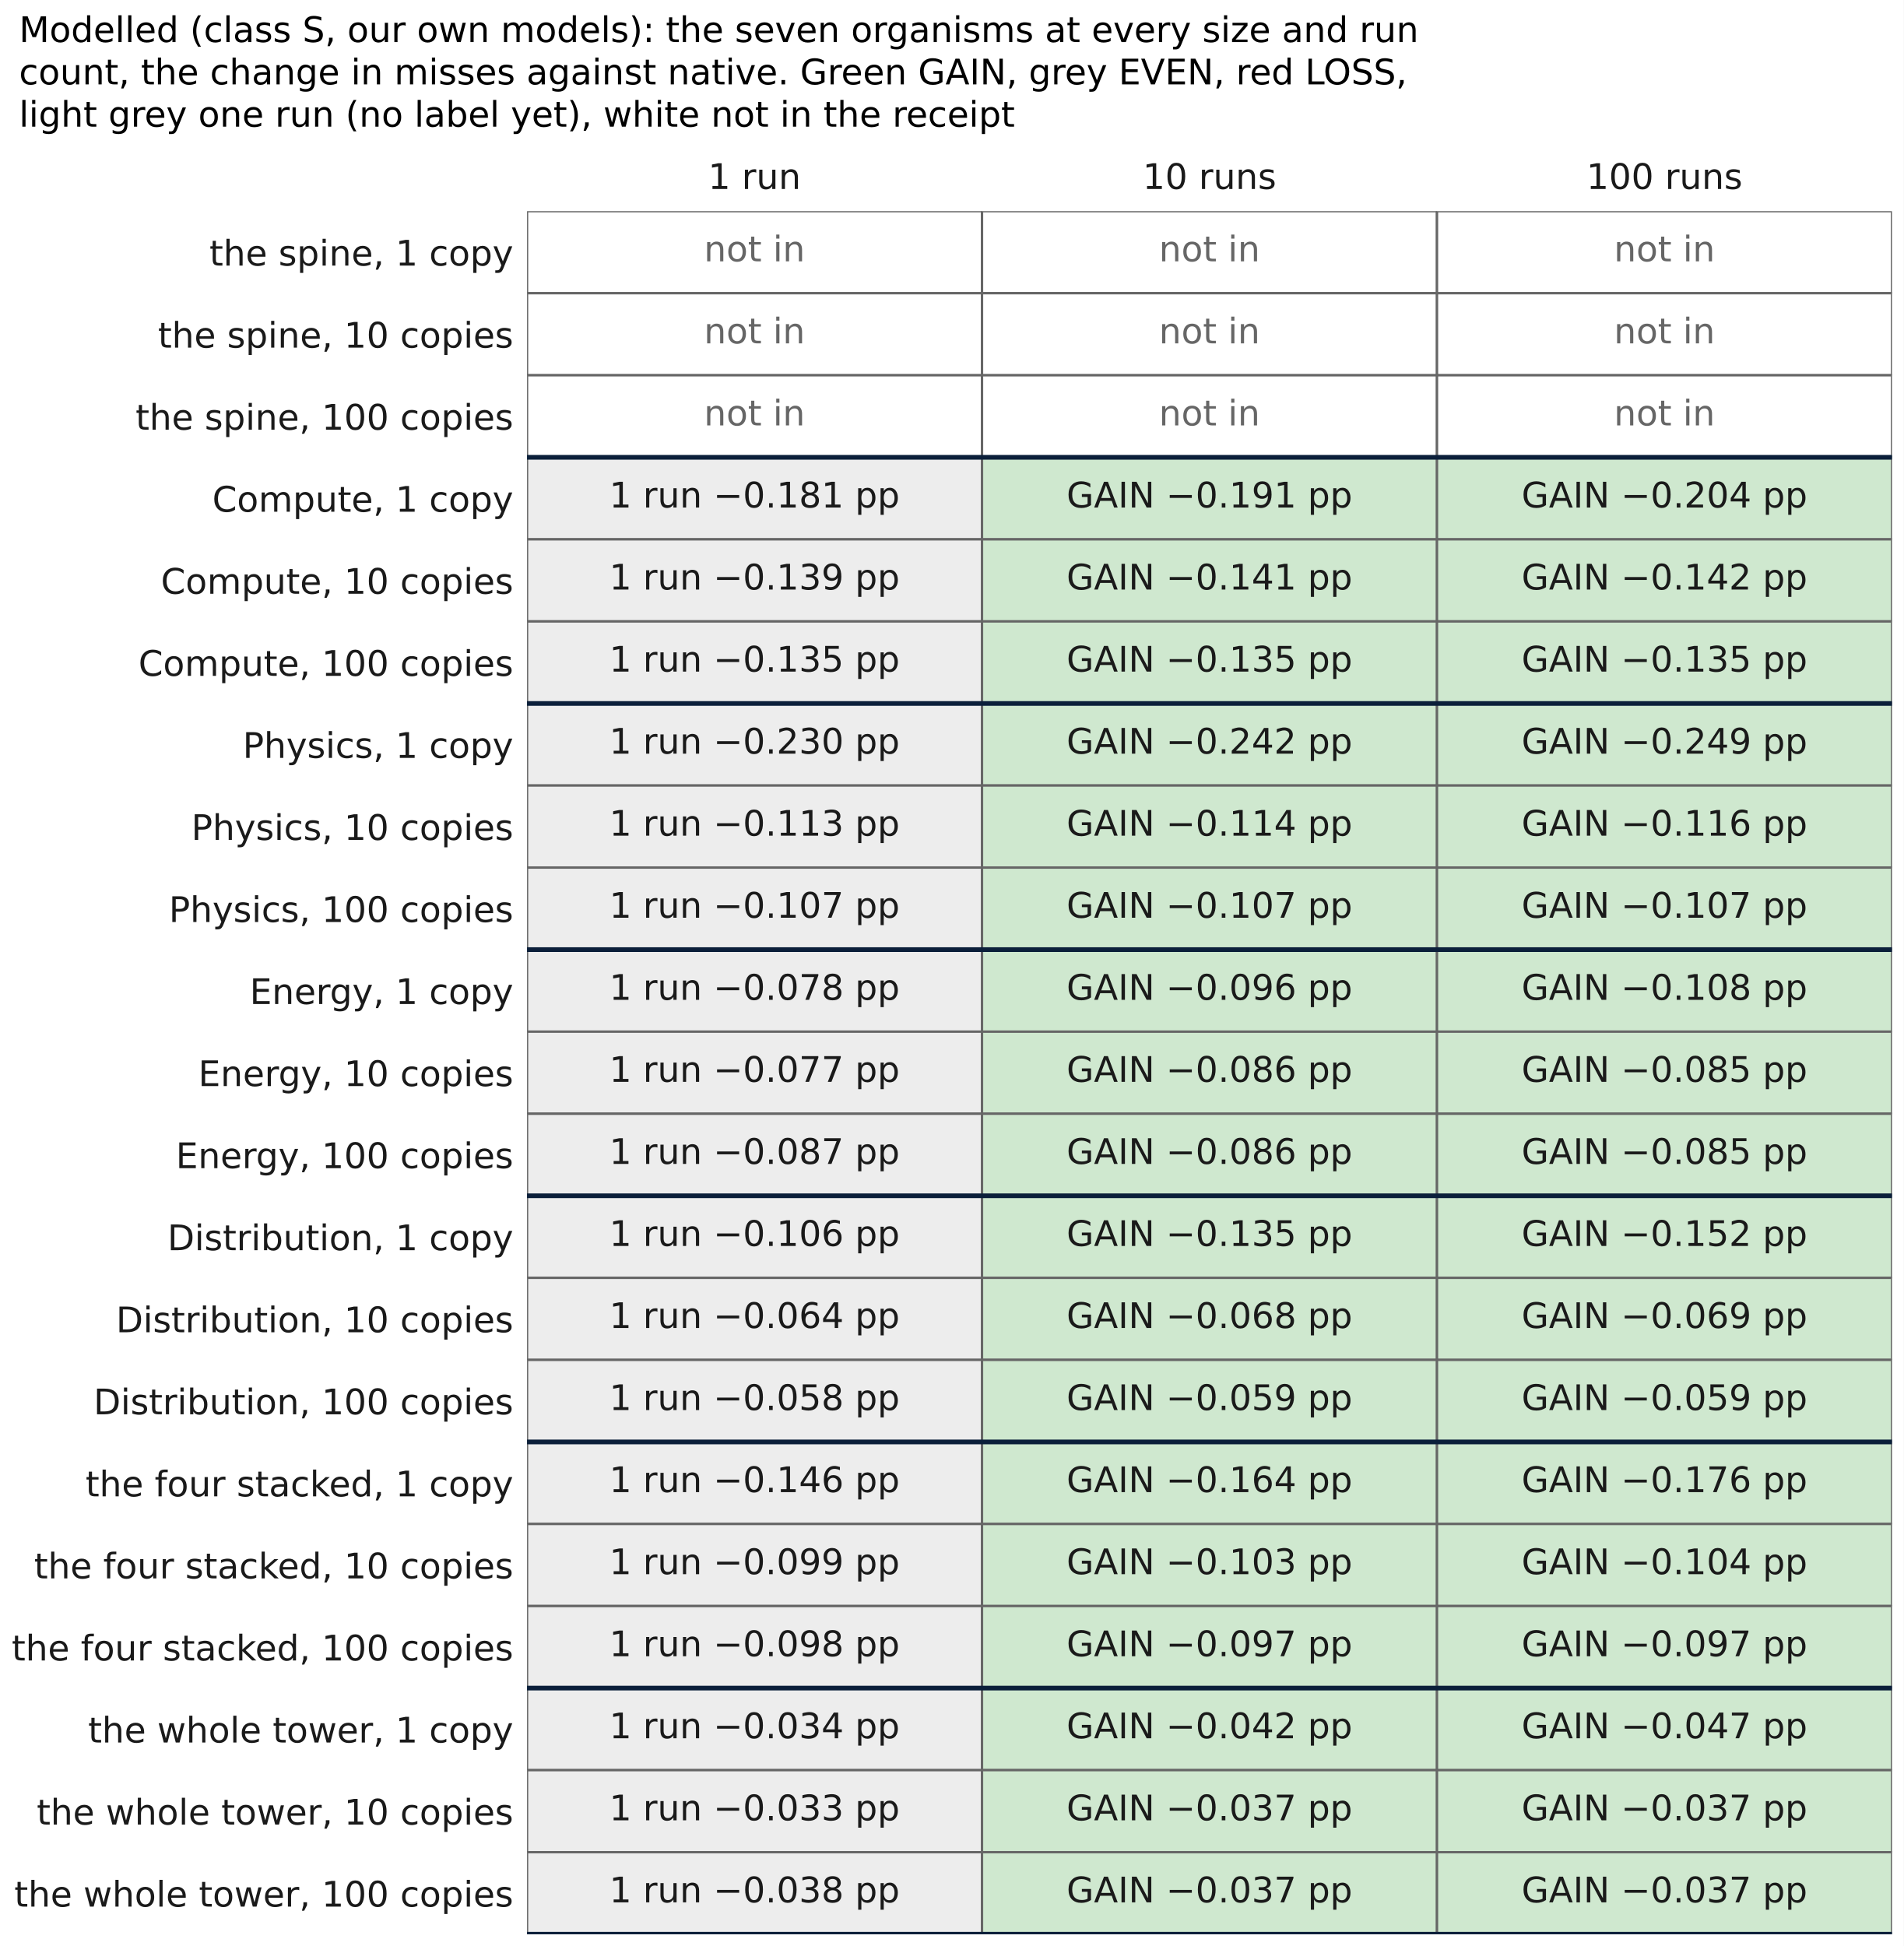
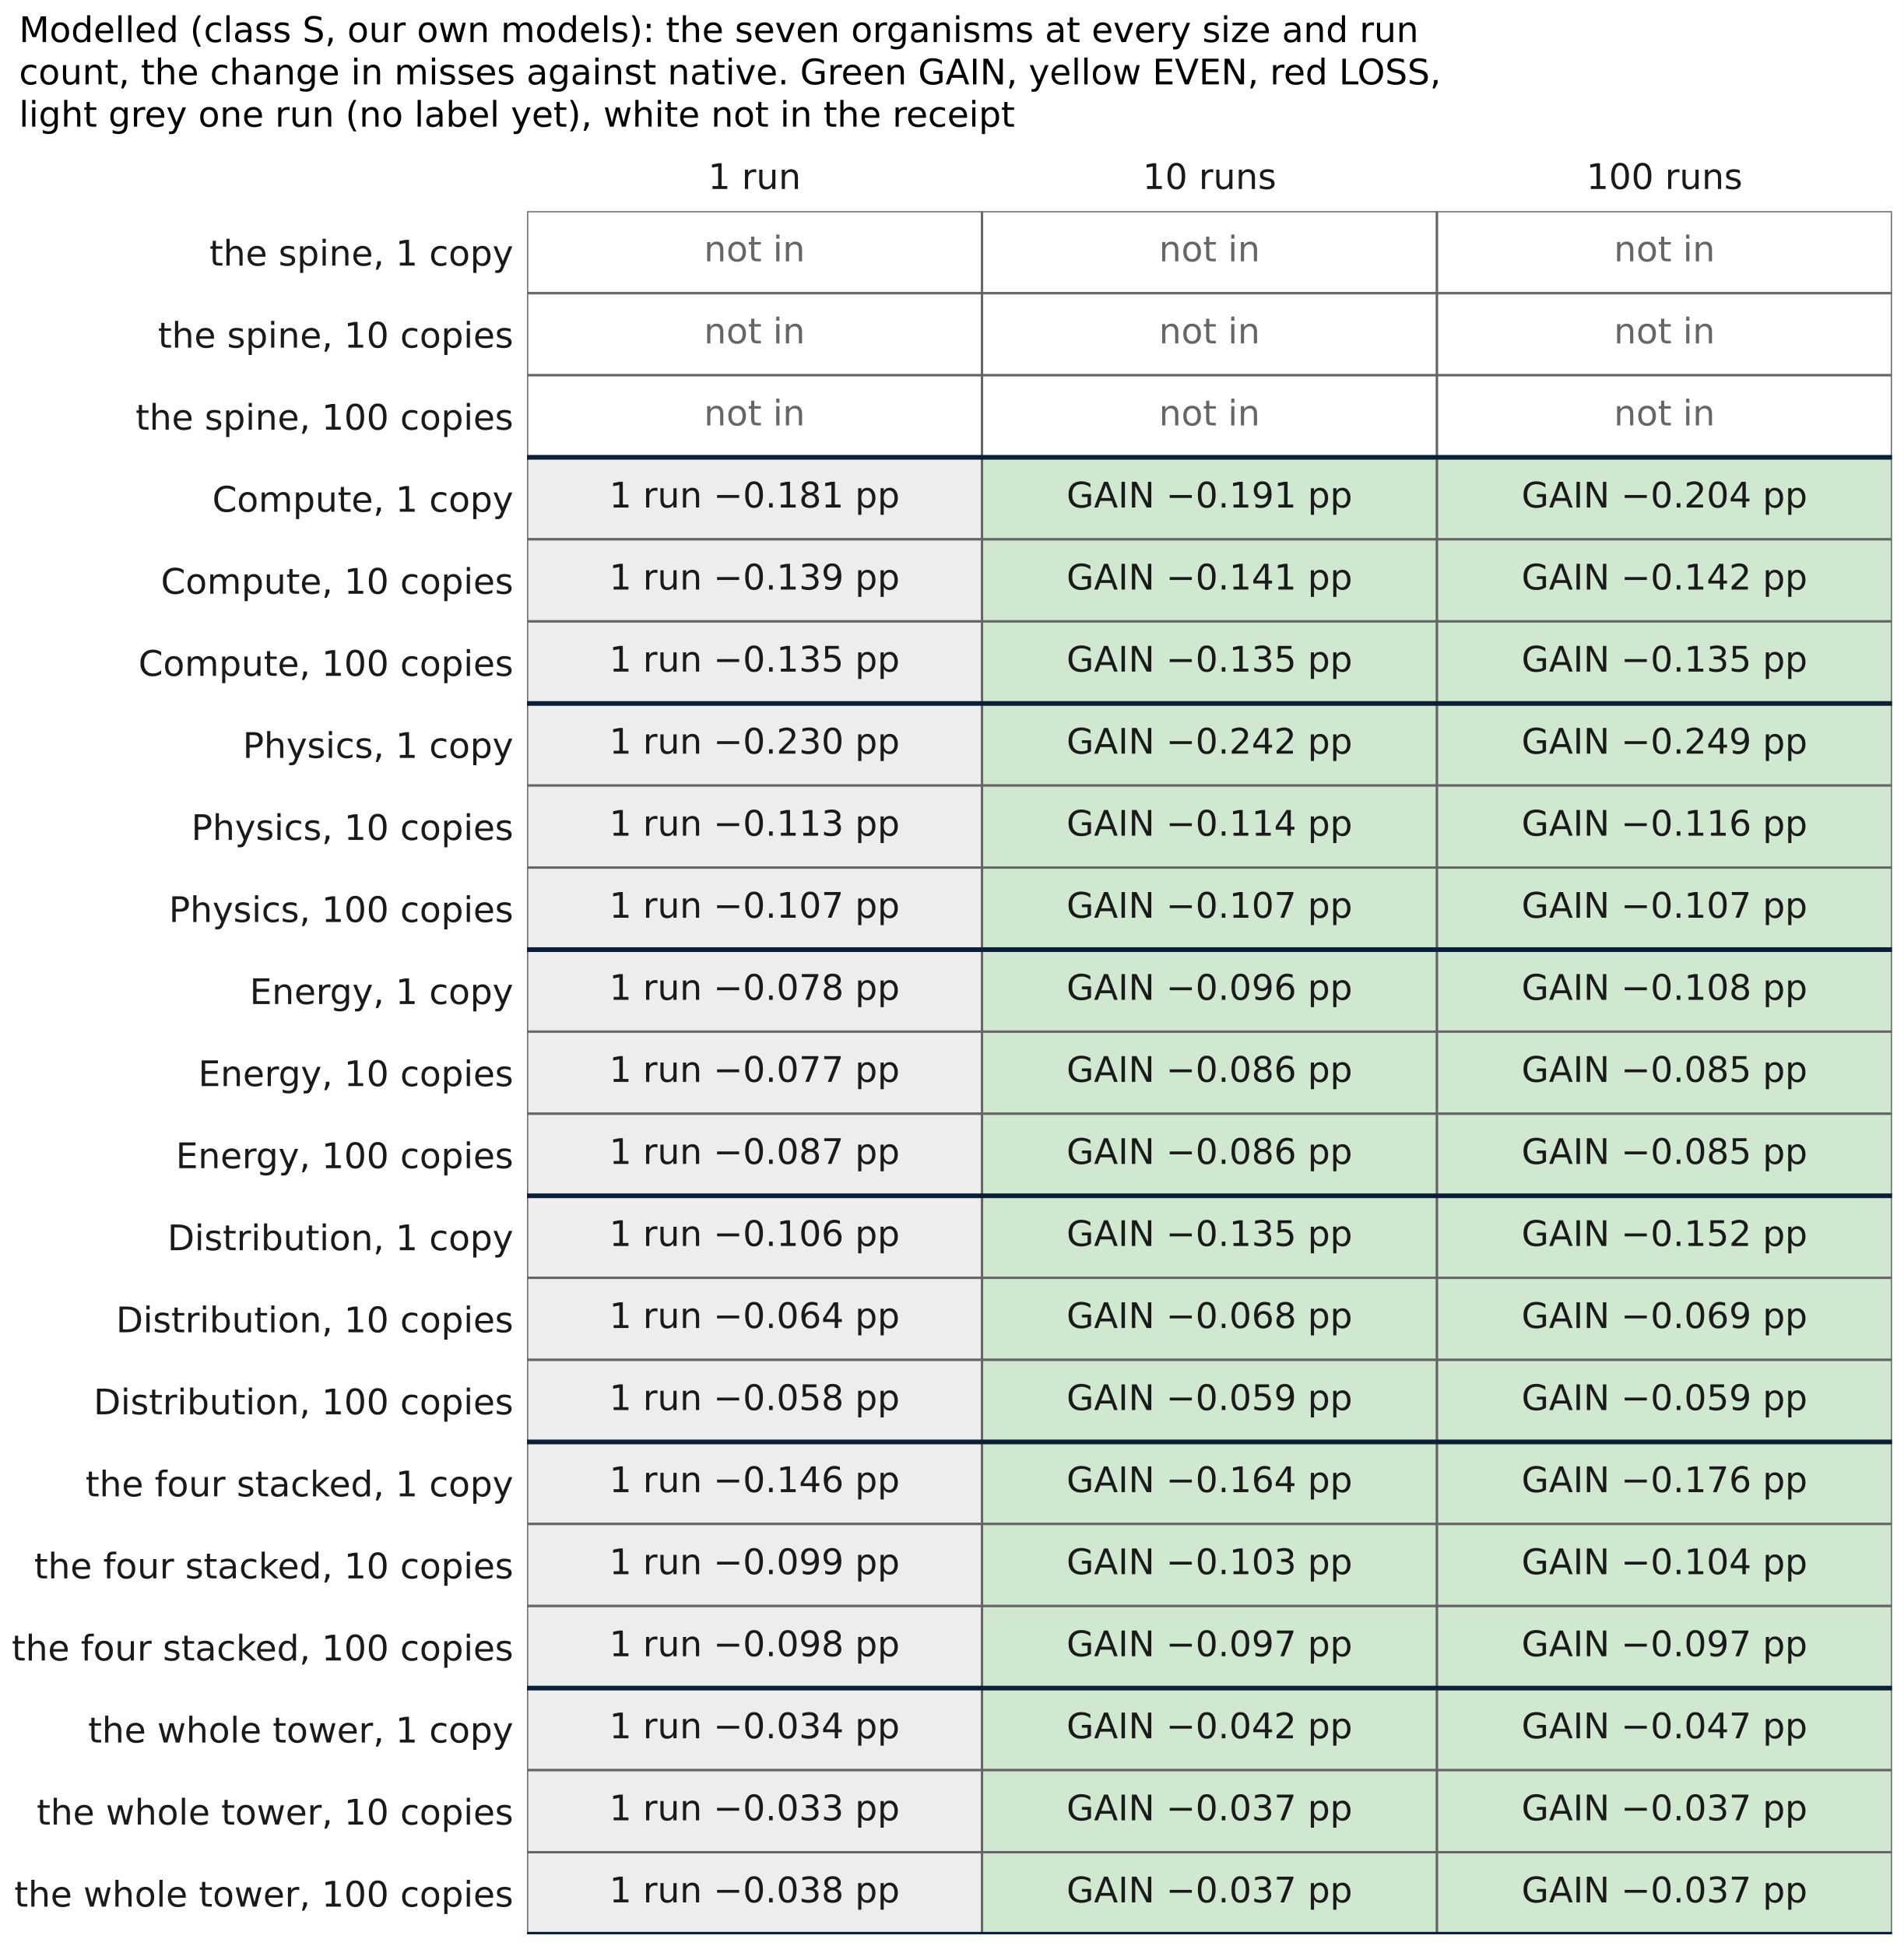
<svg xmlns="http://www.w3.org/2000/svg" width="486pt" height="496.8pt" viewBox="0 0 486 496.8" version="1.1">
  <defs>
    <style type="text/css">*{stroke-linejoin: round; stroke-linecap: butt}</style>
  </defs>
  <g id="figure_1">
    <g id="patch_1">
      <path d="M 0 496.8  L 486 496.8  L 486 0  L 0 0  z " style="fill: #ffffff" />
    </g>
    <g id="axes_1">
      <g id="patch_2">
        <path d="M 134.548 493.8  L 483 493.8  L 483 53.908  L 134.548 53.908  z " style="fill: #ffffff" />
      </g>
      <g id="patch_3">
        <path d="M 134.548 53.908  L 250.698 53.908  L 250.698 74.855  L 134.548 74.855  z " clip-path="url(#pb5e49be110)" style="fill: #ffffff; stroke: #666666; stroke-width: 0.6; stroke-linejoin: miter" />
      </g>
      <g id="patch_4">
        <path d="M 250.698 53.908  L 366.849 53.908  L 366.849 74.855  L 250.698 74.855  z " clip-path="url(#pb5e49be110)" style="fill: #ffffff; stroke: #666666; stroke-width: 0.6; stroke-linejoin: miter" />
      </g>
      <g id="patch_5">
        <path d="M 366.849 53.908  L 483 53.908  L 483 74.855  L 366.849 74.855  z " clip-path="url(#pb5e49be110)" style="fill: #ffffff; stroke: #666666; stroke-width: 0.6; stroke-linejoin: miter" />
      </g>
      <g id="patch_6">
        <path d="M 134.548 74.855  L 250.698 74.855  L 250.698 95.803  L 134.548 95.803  z " clip-path="url(#pb5e49be110)" style="fill: #ffffff; stroke: #666666; stroke-width: 0.6; stroke-linejoin: miter" />
      </g>
      <g id="patch_7">
        <path d="M 250.698 74.855  L 366.849 74.855  L 366.849 95.803  L 250.698 95.803  z " clip-path="url(#pb5e49be110)" style="fill: #ffffff; stroke: #666666; stroke-width: 0.6; stroke-linejoin: miter" />
      </g>
      <g id="patch_8">
        <path d="M 366.849 74.855  L 483 74.855  L 483 95.803  L 366.849 95.803  z " clip-path="url(#pb5e49be110)" style="fill: #ffffff; stroke: #666666; stroke-width: 0.6; stroke-linejoin: miter" />
      </g>
      <g id="patch_9">
        <path d="M 134.548 95.803  L 250.698 95.803  L 250.698 116.75  L 134.548 116.75  z " clip-path="url(#pb5e49be110)" style="fill: #ffffff; stroke: #666666; stroke-width: 0.6; stroke-linejoin: miter" />
      </g>
      <g id="patch_10">
        <path d="M 250.698 95.803  L 366.849 95.803  L 366.849 116.75  L 250.698 116.75  z " clip-path="url(#pb5e49be110)" style="fill: #ffffff; stroke: #666666; stroke-width: 0.6; stroke-linejoin: miter" />
      </g>
      <g id="patch_11">
        <path d="M 366.849 95.803  L 483 95.803  L 483 116.75  L 366.849 116.75  z " clip-path="url(#pb5e49be110)" style="fill: #ffffff; stroke: #666666; stroke-width: 0.6; stroke-linejoin: miter" />
      </g>
      <g id="patch_12">
        <path d="M 134.548 116.75  L 250.698 116.75  L 250.698 137.697  L 134.548 137.697  z " clip-path="url(#pb5e49be110)" style="fill: #ededed; stroke: #666666; stroke-width: 0.6; stroke-linejoin: miter" />
      </g>
      <g id="patch_13">
        <path d="M 250.698 116.75  L 366.849 116.75  L 366.849 137.697  L 250.698 137.697  z " clip-path="url(#pb5e49be110)" style="fill: #cfe8cf; stroke: #666666; stroke-width: 0.6; stroke-linejoin: miter" />
      </g>
      <g id="patch_14">
        <path d="M 366.849 116.75  L 483 116.75  L 483 137.697  L 366.849 137.697  z " clip-path="url(#pb5e49be110)" style="fill: #cfe8cf; stroke: #666666; stroke-width: 0.6; stroke-linejoin: miter" />
      </g>
      <g id="patch_15">
        <path d="M 134.548 137.697  L 250.698 137.697  L 250.698 158.644  L 134.548 158.644  z " clip-path="url(#pb5e49be110)" style="fill: #ededed; stroke: #666666; stroke-width: 0.6; stroke-linejoin: miter" />
      </g>
      <g id="patch_16">
        <path d="M 250.698 137.697  L 366.849 137.697  L 366.849 158.644  L 250.698 158.644  z " clip-path="url(#pb5e49be110)" style="fill: #cfe8cf; stroke: #666666; stroke-width: 0.6; stroke-linejoin: miter" />
      </g>
      <g id="patch_17">
        <path d="M 366.849 137.697  L 483 137.697  L 483 158.644  L 366.849 158.644  z " clip-path="url(#pb5e49be110)" style="fill: #cfe8cf; stroke: #666666; stroke-width: 0.6; stroke-linejoin: miter" />
      </g>
      <g id="patch_18">
        <path d="M 134.548 158.644  L 250.698 158.644  L 250.698 179.591  L 134.548 179.591  z " clip-path="url(#pb5e49be110)" style="fill: #ededed; stroke: #666666; stroke-width: 0.6; stroke-linejoin: miter" />
      </g>
      <g id="patch_19">
        <path d="M 250.698 158.644  L 366.849 158.644  L 366.849 179.591  L 250.698 179.591  z " clip-path="url(#pb5e49be110)" style="fill: #cfe8cf; stroke: #666666; stroke-width: 0.6; stroke-linejoin: miter" />
      </g>
      <g id="patch_20">
        <path d="M 366.849 158.644  L 483 158.644  L 483 179.591  L 366.849 179.591  z " clip-path="url(#pb5e49be110)" style="fill: #cfe8cf; stroke: #666666; stroke-width: 0.6; stroke-linejoin: miter" />
      </g>
      <g id="patch_21">
        <path d="M 134.548 179.591  L 250.698 179.591  L 250.698 200.539  L 134.548 200.539  z " clip-path="url(#pb5e49be110)" style="fill: #ededed; stroke: #666666; stroke-width: 0.6; stroke-linejoin: miter" />
      </g>
      <g id="patch_22">
        <path d="M 250.698 179.591  L 366.849 179.591  L 366.849 200.539  L 250.698 200.539  z " clip-path="url(#pb5e49be110)" style="fill: #cfe8cf; stroke: #666666; stroke-width: 0.6; stroke-linejoin: miter" />
      </g>
      <g id="patch_23">
        <path d="M 366.849 179.591  L 483 179.591  L 483 200.539  L 366.849 200.539  z " clip-path="url(#pb5e49be110)" style="fill: #cfe8cf; stroke: #666666; stroke-width: 0.6; stroke-linejoin: miter" />
      </g>
      <g id="patch_24">
        <path d="M 134.548 200.539  L 250.698 200.539  L 250.698 221.486  L 134.548 221.486  z " clip-path="url(#pb5e49be110)" style="fill: #ededed; stroke: #666666; stroke-width: 0.6; stroke-linejoin: miter" />
      </g>
      <g id="patch_25">
        <path d="M 250.698 200.539  L 366.849 200.539  L 366.849 221.486  L 250.698 221.486  z " clip-path="url(#pb5e49be110)" style="fill: #cfe8cf; stroke: #666666; stroke-width: 0.6; stroke-linejoin: miter" />
      </g>
      <g id="patch_26">
        <path d="M 366.849 200.539  L 483 200.539  L 483 221.486  L 366.849 221.486  z " clip-path="url(#pb5e49be110)" style="fill: #cfe8cf; stroke: #666666; stroke-width: 0.6; stroke-linejoin: miter" />
      </g>
      <g id="patch_27">
        <path d="M 134.548 221.486  L 250.698 221.486  L 250.698 242.433  L 134.548 242.433  z " clip-path="url(#pb5e49be110)" style="fill: #ededed; stroke: #666666; stroke-width: 0.6; stroke-linejoin: miter" />
      </g>
      <g id="patch_28">
        <path d="M 250.698 221.486  L 366.849 221.486  L 366.849 242.433  L 250.698 242.433  z " clip-path="url(#pb5e49be110)" style="fill: #cfe8cf; stroke: #666666; stroke-width: 0.6; stroke-linejoin: miter" />
      </g>
      <g id="patch_29">
        <path d="M 366.849 221.486  L 483 221.486  L 483 242.433  L 366.849 242.433  z " clip-path="url(#pb5e49be110)" style="fill: #cfe8cf; stroke: #666666; stroke-width: 0.6; stroke-linejoin: miter" />
      </g>
      <g id="patch_30">
        <path d="M 134.548 242.433  L 250.698 242.433  L 250.698 263.38  L 134.548 263.38  z " clip-path="url(#pb5e49be110)" style="fill: #ededed; stroke: #666666; stroke-width: 0.6; stroke-linejoin: miter" />
      </g>
      <g id="patch_31">
        <path d="M 250.698 242.433  L 366.849 242.433  L 366.849 263.38  L 250.698 263.38  z " clip-path="url(#pb5e49be110)" style="fill: #cfe8cf; stroke: #666666; stroke-width: 0.6; stroke-linejoin: miter" />
      </g>
      <g id="patch_32">
        <path d="M 366.849 242.433  L 483 242.433  L 483 263.38  L 366.849 263.38  z " clip-path="url(#pb5e49be110)" style="fill: #cfe8cf; stroke: #666666; stroke-width: 0.6; stroke-linejoin: miter" />
      </g>
      <g id="patch_33">
        <path d="M 134.548 263.38  L 250.698 263.38  L 250.698 284.328  L 134.548 284.328  z " clip-path="url(#pb5e49be110)" style="fill: #ededed; stroke: #666666; stroke-width: 0.6; stroke-linejoin: miter" />
      </g>
      <g id="patch_34">
        <path d="M 250.698 263.38  L 366.849 263.38  L 366.849 284.328  L 250.698 284.328  z " clip-path="url(#pb5e49be110)" style="fill: #cfe8cf; stroke: #666666; stroke-width: 0.6; stroke-linejoin: miter" />
      </g>
      <g id="patch_35">
        <path d="M 366.849 263.38  L 483 263.38  L 483 284.328  L 366.849 284.328  z " clip-path="url(#pb5e49be110)" style="fill: #cfe8cf; stroke: #666666; stroke-width: 0.6; stroke-linejoin: miter" />
      </g>
      <g id="patch_36">
        <path d="M 134.548 284.328  L 250.698 284.328  L 250.698 305.275  L 134.548 305.275  z " clip-path="url(#pb5e49be110)" style="fill: #ededed; stroke: #666666; stroke-width: 0.6; stroke-linejoin: miter" />
      </g>
      <g id="patch_37">
        <path d="M 250.698 284.328  L 366.849 284.328  L 366.849 305.275  L 250.698 305.275  z " clip-path="url(#pb5e49be110)" style="fill: #cfe8cf; stroke: #666666; stroke-width: 0.6; stroke-linejoin: miter" />
      </g>
      <g id="patch_38">
        <path d="M 366.849 284.328  L 483 284.328  L 483 305.275  L 366.849 305.275  z " clip-path="url(#pb5e49be110)" style="fill: #cfe8cf; stroke: #666666; stroke-width: 0.6; stroke-linejoin: miter" />
      </g>
      <g id="patch_39">
        <path d="M 134.548 305.275  L 250.698 305.275  L 250.698 326.222  L 134.548 326.222  z " clip-path="url(#pb5e49be110)" style="fill: #ededed; stroke: #666666; stroke-width: 0.6; stroke-linejoin: miter" />
      </g>
      <g id="patch_40">
        <path d="M 250.698 305.275  L 366.849 305.275  L 366.849 326.222  L 250.698 326.222  z " clip-path="url(#pb5e49be110)" style="fill: #cfe8cf; stroke: #666666; stroke-width: 0.6; stroke-linejoin: miter" />
      </g>
      <g id="patch_41">
        <path d="M 366.849 305.275  L 483 305.275  L 483 326.222  L 366.849 326.222  z " clip-path="url(#pb5e49be110)" style="fill: #cfe8cf; stroke: #666666; stroke-width: 0.6; stroke-linejoin: miter" />
      </g>
      <g id="patch_42">
        <path d="M 134.548 326.222  L 250.698 326.222  L 250.698 347.169  L 134.548 347.169  z " clip-path="url(#pb5e49be110)" style="fill: #ededed; stroke: #666666; stroke-width: 0.6; stroke-linejoin: miter" />
      </g>
      <g id="patch_43">
        <path d="M 250.698 326.222  L 366.849 326.222  L 366.849 347.169  L 250.698 347.169  z " clip-path="url(#pb5e49be110)" style="fill: #cfe8cf; stroke: #666666; stroke-width: 0.6; stroke-linejoin: miter" />
      </g>
      <g id="patch_44">
        <path d="M 366.849 326.222  L 483 326.222  L 483 347.169  L 366.849 347.169  z " clip-path="url(#pb5e49be110)" style="fill: #cfe8cf; stroke: #666666; stroke-width: 0.6; stroke-linejoin: miter" />
      </g>
      <g id="patch_45">
        <path d="M 134.548 347.169  L 250.698 347.169  L 250.698 368.116  L 134.548 368.116  z " clip-path="url(#pb5e49be110)" style="fill: #ededed; stroke: #666666; stroke-width: 0.6; stroke-linejoin: miter" />
      </g>
      <g id="patch_46">
        <path d="M 250.698 347.169  L 366.849 347.169  L 366.849 368.116  L 250.698 368.116  z " clip-path="url(#pb5e49be110)" style="fill: #cfe8cf; stroke: #666666; stroke-width: 0.6; stroke-linejoin: miter" />
      </g>
      <g id="patch_47">
        <path d="M 366.849 347.169  L 483 347.169  L 483 368.116  L 366.849 368.116  z " clip-path="url(#pb5e49be110)" style="fill: #cfe8cf; stroke: #666666; stroke-width: 0.6; stroke-linejoin: miter" />
      </g>
      <g id="patch_48">
        <path d="M 134.548 368.116  L 250.698 368.116  L 250.698 389.064  L 134.548 389.064  z " clip-path="url(#pb5e49be110)" style="fill: #ededed; stroke: #666666; stroke-width: 0.6; stroke-linejoin: miter" />
      </g>
      <g id="patch_49">
        <path d="M 250.698 368.116  L 366.849 368.116  L 366.849 389.064  L 250.698 389.064  z " clip-path="url(#pb5e49be110)" style="fill: #cfe8cf; stroke: #666666; stroke-width: 0.6; stroke-linejoin: miter" />
      </g>
      <g id="patch_50">
        <path d="M 366.849 368.116  L 483 368.116  L 483 389.064  L 366.849 389.064  z " clip-path="url(#pb5e49be110)" style="fill: #cfe8cf; stroke: #666666; stroke-width: 0.6; stroke-linejoin: miter" />
      </g>
      <g id="patch_51">
        <path d="M 134.548 389.064  L 250.698 389.064  L 250.698 410.011  L 134.548 410.011  z " clip-path="url(#pb5e49be110)" style="fill: #ededed; stroke: #666666; stroke-width: 0.6; stroke-linejoin: miter" />
      </g>
      <g id="patch_52">
        <path d="M 250.698 389.064  L 366.849 389.064  L 366.849 410.011  L 250.698 410.011  z " clip-path="url(#pb5e49be110)" style="fill: #cfe8cf; stroke: #666666; stroke-width: 0.6; stroke-linejoin: miter" />
      </g>
      <g id="patch_53">
        <path d="M 366.849 389.064  L 483 389.064  L 483 410.011  L 366.849 410.011  z " clip-path="url(#pb5e49be110)" style="fill: #cfe8cf; stroke: #666666; stroke-width: 0.6; stroke-linejoin: miter" />
      </g>
      <g id="patch_54">
        <path d="M 134.548 410.011  L 250.698 410.011  L 250.698 430.958  L 134.548 430.958  z " clip-path="url(#pb5e49be110)" style="fill: #ededed; stroke: #666666; stroke-width: 0.6; stroke-linejoin: miter" />
      </g>
      <g id="patch_55">
        <path d="M 250.698 410.011  L 366.849 410.011  L 366.849 430.958  L 250.698 430.958  z " clip-path="url(#pb5e49be110)" style="fill: #cfe8cf; stroke: #666666; stroke-width: 0.6; stroke-linejoin: miter" />
      </g>
      <g id="patch_56">
        <path d="M 366.849 410.011  L 483 410.011  L 483 430.958  L 366.849 430.958  z " clip-path="url(#pb5e49be110)" style="fill: #cfe8cf; stroke: #666666; stroke-width: 0.6; stroke-linejoin: miter" />
      </g>
      <g id="patch_57">
        <path d="M 134.548 430.958  L 250.698 430.958  L 250.698 451.905  L 134.548 451.905  z " clip-path="url(#pb5e49be110)" style="fill: #ededed; stroke: #666666; stroke-width: 0.6; stroke-linejoin: miter" />
      </g>
      <g id="patch_58">
        <path d="M 250.698 430.958  L 366.849 430.958  L 366.849 451.905  L 250.698 451.905  z " clip-path="url(#pb5e49be110)" style="fill: #cfe8cf; stroke: #666666; stroke-width: 0.6; stroke-linejoin: miter" />
      </g>
      <g id="patch_59">
        <path d="M 366.849 430.958  L 483 430.958  L 483 451.905  L 366.849 451.905  z " clip-path="url(#pb5e49be110)" style="fill: #cfe8cf; stroke: #666666; stroke-width: 0.6; stroke-linejoin: miter" />
      </g>
      <g id="patch_60">
        <path d="M 134.548 451.905  L 250.698 451.905  L 250.698 472.853  L 134.548 472.853  z " clip-path="url(#pb5e49be110)" style="fill: #ededed; stroke: #666666; stroke-width: 0.6; stroke-linejoin: miter" />
      </g>
      <g id="patch_61">
        <path d="M 250.698 451.905  L 366.849 451.905  L 366.849 472.853  L 250.698 472.853  z " clip-path="url(#pb5e49be110)" style="fill: #cfe8cf; stroke: #666666; stroke-width: 0.6; stroke-linejoin: miter" />
      </g>
      <g id="patch_62">
        <path d="M 366.849 451.905  L 483 451.905  L 483 472.853  L 366.849 472.853  z " clip-path="url(#pb5e49be110)" style="fill: #cfe8cf; stroke: #666666; stroke-width: 0.6; stroke-linejoin: miter" />
      </g>
      <g id="patch_63">
        <path d="M 134.548 472.853  L 250.698 472.853  L 250.698 493.8  L 134.548 493.8  z " clip-path="url(#pb5e49be110)" style="fill: #ededed; stroke: #666666; stroke-width: 0.6; stroke-linejoin: miter" />
      </g>
      <g id="patch_64">
        <path d="M 250.698 472.853  L 366.849 472.853  L 366.849 493.8  L 250.698 493.8  z " clip-path="url(#pb5e49be110)" style="fill: #cfe8cf; stroke: #666666; stroke-width: 0.6; stroke-linejoin: miter" />
      </g>
      <g id="patch_65">
        <path d="M 366.849 472.853  L 483 472.853  L 483 493.8  L 366.849 493.8  z " clip-path="url(#pb5e49be110)" style="fill: #cfe8cf; stroke: #666666; stroke-width: 0.6; stroke-linejoin: miter" />
      </g>
      <g id="matplotlib.axis_1">
        <g id="xtick_1">
          <g id="line2d_1" />
          <g id="text_1">
            <text style="font-size: 9px; font-family: 'DejaVu Sans'; text-anchor: middle; fill: #1a1a1a" x="192.623" y="48.246" transform="rotate(-0 192.6231 48.24599)">1 run</text>
          </g>
        </g>
        <g id="xtick_2">
          <g id="line2d_2" />
          <g id="text_2">
            <text style="font-size: 9px; font-family: 'DejaVu Sans'; text-anchor: middle; fill: #1a1a1a" x="308.774" y="48.246" transform="rotate(-0 308.7738 48.24599)">10 runs</text>
          </g>
        </g>
        <g id="xtick_3">
          <g id="line2d_3" />
          <g id="text_3">
            <text style="font-size: 9px; font-family: 'DejaVu Sans'; text-anchor: middle; fill: #1a1a1a" x="424.924" y="48.246" transform="rotate(-0 424.9244 48.24599)">100 runs</text>
          </g>
        </g>
      </g>
      <g id="matplotlib.axis_2">
        <g id="ytick_1">
          <g id="line2d_4" />
          <g id="text_4">
            <text style="font-size: 9px; font-family: 'DejaVu Sans'; text-anchor: end; fill: #1a1a1a" x="131.048" y="67.801" transform="rotate(-0 131.0477 67.80101)">the spine, 1 copy</text>
          </g>
        </g>
        <g id="ytick_2">
          <g id="line2d_5" />
          <g id="text_5">
            <text style="font-size: 9px; font-family: 'DejaVu Sans'; text-anchor: end; fill: #1a1a1a" x="131.048" y="88.748" transform="rotate(-0 131.0477 88.74823)">the spine, 10 copies</text>
          </g>
        </g>
        <g id="ytick_3">
          <g id="line2d_6" />
          <g id="text_6">
            <text style="font-size: 9px; font-family: 'DejaVu Sans'; text-anchor: end; fill: #1a1a1a" x="131.048" y="109.695" transform="rotate(-0 131.0477 109.6955)">the spine, 100 copies</text>
          </g>
        </g>
        <g id="ytick_4">
          <g id="line2d_7" />
          <g id="text_7">
            <text style="font-size: 9px; font-family: 'DejaVu Sans'; text-anchor: end; fill: #1a1a1a" x="131.048" y="130.642" transform="rotate(-0 131.0477 130.6423)">Compute, 1 copy</text>
          </g>
        </g>
        <g id="ytick_5">
          <g id="line2d_8" />
          <g id="text_8">
            <text style="font-size: 9px; font-family: 'DejaVu Sans'; text-anchor: end; fill: #1a1a1a" x="131.048" y="151.59" transform="rotate(-0 131.0477 151.5899)">Compute, 10 copies</text>
          </g>
        </g>
        <g id="ytick_6">
          <g id="line2d_9" />
          <g id="text_9">
            <text style="font-size: 9px; font-family: 'DejaVu Sans'; text-anchor: end; fill: #1a1a1a" x="131.048" y="172.537" transform="rotate(-0 131.0477 172.5371)">Compute, 100 copies</text>
          </g>
        </g>
        <g id="ytick_7">
          <g id="line2d_10" />
          <g id="text_10">
            <text style="font-size: 9px; font-family: 'DejaVu Sans'; text-anchor: end; fill: #1a1a1a" x="131.048" y="193.484" transform="rotate(-0 131.0477 193.4843)">Physics, 1 copy</text>
          </g>
        </g>
        <g id="ytick_8">
          <g id="line2d_11" />
          <g id="text_11">
            <text style="font-size: 9px; font-family: 'DejaVu Sans'; text-anchor: end; fill: #1a1a1a" x="131.048" y="214.432" transform="rotate(-0 131.0477 214.4316)">Physics, 10 copies</text>
          </g>
        </g>
        <g id="ytick_9">
          <g id="line2d_12" />
          <g id="text_12">
            <text style="font-size: 9px; font-family: 'DejaVu Sans'; text-anchor: end; fill: #1a1a1a" x="131.048" y="235.379" transform="rotate(-0 131.0477 235.3788)">Physics, 100 copies</text>
          </g>
        </g>
        <g id="ytick_10">
          <g id="line2d_13" />
          <g id="text_13">
            <text style="font-size: 9px; font-family: 'DejaVu Sans'; text-anchor: end; fill: #1a1a1a" x="131.048" y="256.326" transform="rotate(-0 131.0477 256.3257)">Energy, 1 copy</text>
          </g>
        </g>
        <g id="ytick_11">
          <g id="line2d_14" />
          <g id="text_14">
            <text style="font-size: 9px; font-family: 'DejaVu Sans'; text-anchor: end; fill: #1a1a1a" x="131.048" y="277.273" transform="rotate(-0 131.0477 277.2732)">Energy, 10 copies</text>
          </g>
        </g>
        <g id="ytick_12">
          <g id="line2d_15" />
          <g id="text_15">
            <text style="font-size: 9px; font-family: 'DejaVu Sans'; text-anchor: end; fill: #1a1a1a" x="131.048" y="298.22" transform="rotate(-0 131.0477 298.2205)">Energy, 100 copies</text>
          </g>
        </g>
        <g id="ytick_13">
          <g id="line2d_16" />
          <g id="text_16">
            <text style="font-size: 9px; font-family: 'DejaVu Sans'; text-anchor: end; fill: #1a1a1a" x="131.048" y="319.168" transform="rotate(-0 131.0477 319.1677)">Distribution, 1 copy</text>
          </g>
        </g>
        <g id="ytick_14">
          <g id="line2d_17" />
          <g id="text_17">
            <text style="font-size: 9px; font-family: 'DejaVu Sans'; text-anchor: end; fill: #1a1a1a" x="131.048" y="340.115" transform="rotate(-0 131.0477 340.1149)">Distribution, 10 copies</text>
          </g>
        </g>
        <g id="ytick_15">
          <g id="line2d_18" />
          <g id="text_18">
            <text style="font-size: 9px; font-family: 'DejaVu Sans'; text-anchor: end; fill: #1a1a1a" x="131.048" y="361.062" transform="rotate(-0 131.0477 361.0621)">Distribution, 100 copies</text>
          </g>
        </g>
        <g id="ytick_16">
          <g id="line2d_19" />
          <g id="text_19">
            <text style="font-size: 9px; font-family: 'DejaVu Sans'; text-anchor: end; fill: #1a1a1a" x="131.048" y="382.009" transform="rotate(-0 131.0477 382.0093)">the four stacked, 1 copy</text>
          </g>
        </g>
        <g id="ytick_17">
          <g id="line2d_20" />
          <g id="text_20">
            <text style="font-size: 9px; font-family: 'DejaVu Sans'; text-anchor: end; fill: #1a1a1a" x="131.048" y="402.957" transform="rotate(-0 131.0477 402.9566)">the four stacked, 10 copies</text>
          </g>
        </g>
        <g id="ytick_18">
          <g id="line2d_21" />
          <g id="text_21">
            <text style="font-size: 9px; font-family: 'DejaVu Sans'; text-anchor: end; fill: #1a1a1a" x="131.048" y="423.904" transform="rotate(-0 131.0477 423.9038)">the four stacked, 100 copies</text>
          </g>
        </g>
        <g id="ytick_19">
          <g id="line2d_22" />
          <g id="text_22">
            <text style="font-size: 9px; font-family: 'DejaVu Sans'; text-anchor: end; fill: #1a1a1a" x="131.048" y="444.851" transform="rotate(-0 131.0477 444.851)">the whole tower, 1 copy</text>
          </g>
        </g>
        <g id="ytick_20">
          <g id="line2d_23" />
          <g id="text_23">
            <text style="font-size: 9px; font-family: 'DejaVu Sans'; text-anchor: end; fill: #1a1a1a" x="131.048" y="465.798" transform="rotate(-0 131.0477 465.7982)">the whole tower, 10 copies</text>
          </g>
        </g>
        <g id="ytick_21">
          <g id="line2d_24" />
          <g id="text_24">
            <text style="font-size: 9px; font-family: 'DejaVu Sans'; text-anchor: end; fill: #1a1a1a" x="131.048" y="486.745" transform="rotate(-0 131.0477 486.7454)">the whole tower, 100 copies</text>
          </g>
        </g>
      </g>
      <g id="line2d_25">
        <path d="M 134.548 116.75  L 483 116.75  " clip-path="url(#pb5e49be110)" style="fill: none; stroke: #0b1f3a; stroke-width: 1.2; stroke-linecap: square" />
      </g>
      <g id="line2d_26">
        <path d="M 134.548 179.591  L 483 179.591  " clip-path="url(#pb5e49be110)" style="fill: none; stroke: #0b1f3a; stroke-width: 1.2; stroke-linecap: square" />
      </g>
      <g id="line2d_27">
        <path d="M 134.548 242.433  L 483 242.433  " clip-path="url(#pb5e49be110)" style="fill: none; stroke: #0b1f3a; stroke-width: 1.2; stroke-linecap: square" />
      </g>
      <g id="line2d_28">
        <path d="M 134.548 305.275  L 483 305.275  " clip-path="url(#pb5e49be110)" style="fill: none; stroke: #0b1f3a; stroke-width: 1.2; stroke-linecap: square" />
      </g>
      <g id="line2d_29">
        <path d="M 134.548 368.116  L 483 368.116  " clip-path="url(#pb5e49be110)" style="fill: none; stroke: #0b1f3a; stroke-width: 1.2; stroke-linecap: square" />
      </g>
      <g id="line2d_30">
        <path d="M 134.548 430.958  L 483 430.958  " clip-path="url(#pb5e49be110)" style="fill: none; stroke: #0b1f3a; stroke-width: 1.2; stroke-linecap: square" />
      </g>
      <g id="line2d_31">
        <path d="M 134.548 493.8  L 483 493.8  " clip-path="url(#pb5e49be110)" style="fill: none; stroke: #0b1f3a; stroke-width: 1.2; stroke-linecap: square" />
      </g>
      <g id="text_25">
        <text style="font-size: 9px; font-family: 'DejaVu Sans'; text-anchor: middle; fill: #666666" x="192.623" y="66.72" transform="rotate(-0 192.6231 66.71996)">not in</text>
      </g>
      <g id="text_26">
        <text style="font-size: 9px; font-family: 'DejaVu Sans'; text-anchor: middle; fill: #666666" x="308.774" y="66.72" transform="rotate(-0 308.7738 66.71996)">not in</text>
      </g>
      <g id="text_27">
        <text style="font-size: 9px; font-family: 'DejaVu Sans'; text-anchor: middle; fill: #666666" x="424.924" y="66.72" transform="rotate(-0 424.9244 66.71996)">not in</text>
      </g>
      <g id="text_28">
        <text style="font-size: 9px; font-family: 'DejaVu Sans'; text-anchor: middle; fill: #666666" x="192.623" y="87.667" transform="rotate(-0 192.6231 87.66718)">not in</text>
      </g>
      <g id="text_29">
        <text style="font-size: 9px; font-family: 'DejaVu Sans'; text-anchor: middle; fill: #666666" x="308.774" y="87.667" transform="rotate(-0 308.7738 87.66718)">not in</text>
      </g>
      <g id="text_30">
        <text style="font-size: 9px; font-family: 'DejaVu Sans'; text-anchor: middle; fill: #666666" x="424.924" y="87.667" transform="rotate(-0 424.9244 87.66718)">not in</text>
      </g>
      <g id="text_31">
        <text style="font-size: 9px; font-family: 'DejaVu Sans'; text-anchor: middle; fill: #666666" x="192.623" y="108.614" transform="rotate(-0 192.6231 108.6144)">not in</text>
      </g>
      <g id="text_32">
        <text style="font-size: 9px; font-family: 'DejaVu Sans'; text-anchor: middle; fill: #666666" x="308.774" y="108.614" transform="rotate(-0 308.7738 108.6144)">not in</text>
      </g>
      <g id="text_33">
        <text style="font-size: 9px; font-family: 'DejaVu Sans'; text-anchor: middle; fill: #666666" x="424.924" y="108.614" transform="rotate(-0 424.9244 108.6144)">not in</text>
      </g>
      <g id="text_34">
        <text style="font-size: 9px; font-family: 'DejaVu Sans'; text-anchor: middle; fill: #1a1a1a" x="192.623" y="129.561" transform="rotate(-0 192.6231 129.5613)">1 run −0.181 pp</text>
      </g>
      <g id="text_35">
        <text style="font-size: 9px; font-family: 'DejaVu Sans'; text-anchor: middle; fill: #1a1a1a" x="308.774" y="129.561" transform="rotate(-0 308.7738 129.5613)">GAIN −0.191 pp</text>
      </g>
      <g id="text_36">
        <text style="font-size: 9px; font-family: 'DejaVu Sans'; text-anchor: middle; fill: #1a1a1a" x="424.924" y="129.561" transform="rotate(-0 424.9244 129.5613)">GAIN −0.204 pp</text>
      </g>
      <g id="text_37">
        <text style="font-size: 9px; font-family: 'DejaVu Sans'; text-anchor: middle; fill: #1a1a1a" x="192.623" y="150.508" transform="rotate(-0 192.6231 150.5085)">1 run −0.139 pp</text>
      </g>
      <g id="text_38">
        <text style="font-size: 9px; font-family: 'DejaVu Sans'; text-anchor: middle; fill: #1a1a1a" x="308.774" y="150.508" transform="rotate(-0 308.7738 150.5085)">GAIN −0.141 pp</text>
      </g>
      <g id="text_39">
        <text style="font-size: 9px; font-family: 'DejaVu Sans'; text-anchor: middle; fill: #1a1a1a" x="424.924" y="150.508" transform="rotate(-0 424.9244 150.5085)">GAIN −0.142 pp</text>
      </g>
      <g id="text_40">
        <text style="font-size: 9px; font-family: 'DejaVu Sans'; text-anchor: middle; fill: #1a1a1a" x="192.623" y="171.456" transform="rotate(-0 192.6231 171.4557)">1 run −0.135 pp</text>
      </g>
      <g id="text_41">
        <text style="font-size: 9px; font-family: 'DejaVu Sans'; text-anchor: middle; fill: #1a1a1a" x="308.774" y="171.456" transform="rotate(-0 308.7738 171.4557)">GAIN −0.135 pp</text>
      </g>
      <g id="text_42">
        <text style="font-size: 9px; font-family: 'DejaVu Sans'; text-anchor: middle; fill: #1a1a1a" x="424.924" y="171.456" transform="rotate(-0 424.9244 171.4557)">GAIN −0.135 pp</text>
      </g>
      <g id="text_43">
        <text style="font-size: 9px; font-family: 'DejaVu Sans'; text-anchor: middle; fill: #1a1a1a" x="192.623" y="192.403" transform="rotate(-0 192.6231 192.4029)">1 run −0.230 pp</text>
      </g>
      <g id="text_44">
        <text style="font-size: 9px; font-family: 'DejaVu Sans'; text-anchor: middle; fill: #1a1a1a" x="308.774" y="192.403" transform="rotate(-0 308.7738 192.4029)">GAIN −0.242 pp</text>
      </g>
      <g id="text_45">
        <text style="font-size: 9px; font-family: 'DejaVu Sans'; text-anchor: middle; fill: #1a1a1a" x="424.924" y="192.403" transform="rotate(-0 424.9244 192.4029)">GAIN −0.249 pp</text>
      </g>
      <g id="text_46">
        <text style="font-size: 9px; font-family: 'DejaVu Sans'; text-anchor: middle; fill: #1a1a1a" x="192.623" y="213.35" transform="rotate(-0 192.6231 213.3502)">1 run −0.113 pp</text>
      </g>
      <g id="text_47">
        <text style="font-size: 9px; font-family: 'DejaVu Sans'; text-anchor: middle; fill: #1a1a1a" x="308.774" y="213.35" transform="rotate(-0 308.7738 213.3502)">GAIN −0.114 pp</text>
      </g>
      <g id="text_48">
        <text style="font-size: 9px; font-family: 'DejaVu Sans'; text-anchor: middle; fill: #1a1a1a" x="424.924" y="213.35" transform="rotate(-0 424.9244 213.3502)">GAIN −0.116 pp</text>
      </g>
      <g id="text_49">
        <text style="font-size: 9px; font-family: 'DejaVu Sans'; text-anchor: middle; fill: #1a1a1a" x="192.623" y="234.297" transform="rotate(-0 192.6231 234.2974)">1 run −0.107 pp</text>
      </g>
      <g id="text_50">
        <text style="font-size: 9px; font-family: 'DejaVu Sans'; text-anchor: middle; fill: #1a1a1a" x="308.774" y="234.297" transform="rotate(-0 308.7738 234.2974)">GAIN −0.107 pp</text>
      </g>
      <g id="text_51">
        <text style="font-size: 9px; font-family: 'DejaVu Sans'; text-anchor: middle; fill: #1a1a1a" x="424.924" y="234.297" transform="rotate(-0 424.9244 234.2974)">GAIN −0.107 pp</text>
      </g>
      <g id="text_52">
        <text style="font-size: 9px; font-family: 'DejaVu Sans'; text-anchor: middle; fill: #1a1a1a" x="192.623" y="255.245" transform="rotate(-0 192.6231 255.2446)">1 run −0.078 pp</text>
      </g>
      <g id="text_53">
        <text style="font-size: 9px; font-family: 'DejaVu Sans'; text-anchor: middle; fill: #1a1a1a" x="308.774" y="255.245" transform="rotate(-0 308.7738 255.2446)">GAIN −0.096 pp</text>
      </g>
      <g id="text_54">
        <text style="font-size: 9px; font-family: 'DejaVu Sans'; text-anchor: middle; fill: #1a1a1a" x="424.924" y="255.245" transform="rotate(-0 424.9244 255.2446)">GAIN −0.108 pp</text>
      </g>
      <g id="text_55">
        <text style="font-size: 9px; font-family: 'DejaVu Sans'; text-anchor: middle; fill: #1a1a1a" x="192.623" y="276.192" transform="rotate(-0 192.6231 276.1918)">1 run −0.077 pp</text>
      </g>
      <g id="text_56">
        <text style="font-size: 9px; font-family: 'DejaVu Sans'; text-anchor: middle; fill: #1a1a1a" x="308.774" y="276.192" transform="rotate(-0 308.7738 276.1918)">GAIN −0.086 pp</text>
      </g>
      <g id="text_57">
        <text style="font-size: 9px; font-family: 'DejaVu Sans'; text-anchor: middle; fill: #1a1a1a" x="424.924" y="276.192" transform="rotate(-0 424.9244 276.1918)">GAIN −0.085 pp</text>
      </g>
      <g id="text_58">
        <text style="font-size: 9px; font-family: 'DejaVu Sans'; text-anchor: middle; fill: #1a1a1a" x="192.623" y="297.139" transform="rotate(-0 192.6231 297.139)">1 run −0.087 pp</text>
      </g>
      <g id="text_59">
        <text style="font-size: 9px; font-family: 'DejaVu Sans'; text-anchor: middle; fill: #1a1a1a" x="308.774" y="297.139" transform="rotate(-0 308.7738 297.139)">GAIN −0.086 pp</text>
      </g>
      <g id="text_60">
        <text style="font-size: 9px; font-family: 'DejaVu Sans'; text-anchor: middle; fill: #1a1a1a" x="424.924" y="297.139" transform="rotate(-0 424.9244 297.139)">GAIN −0.085 pp</text>
      </g>
      <g id="text_61">
        <text style="font-size: 9px; font-family: 'DejaVu Sans'; text-anchor: middle; fill: #1a1a1a" x="192.623" y="318.086" transform="rotate(-0 192.6231 318.0863)">1 run −0.106 pp</text>
      </g>
      <g id="text_62">
        <text style="font-size: 9px; font-family: 'DejaVu Sans'; text-anchor: middle; fill: #1a1a1a" x="308.774" y="318.086" transform="rotate(-0 308.7738 318.0863)">GAIN −0.135 pp</text>
      </g>
      <g id="text_63">
        <text style="font-size: 9px; font-family: 'DejaVu Sans'; text-anchor: middle; fill: #1a1a1a" x="424.924" y="318.086" transform="rotate(-0 424.9244 318.0863)">GAIN −0.152 pp</text>
      </g>
      <g id="text_64">
        <text style="font-size: 9px; font-family: 'DejaVu Sans'; text-anchor: middle; fill: #1a1a1a" x="192.623" y="339.033" transform="rotate(-0 192.6231 339.0335)">1 run −0.064 pp</text>
      </g>
      <g id="text_65">
        <text style="font-size: 9px; font-family: 'DejaVu Sans'; text-anchor: middle; fill: #1a1a1a" x="308.774" y="339.033" transform="rotate(-0 308.7738 339.0335)">GAIN −0.068 pp</text>
      </g>
      <g id="text_66">
        <text style="font-size: 9px; font-family: 'DejaVu Sans'; text-anchor: middle; fill: #1a1a1a" x="424.924" y="339.033" transform="rotate(-0 424.9244 339.0335)">GAIN −0.069 pp</text>
      </g>
      <g id="text_67">
        <text style="font-size: 9px; font-family: 'DejaVu Sans'; text-anchor: middle; fill: #1a1a1a" x="192.623" y="359.981" transform="rotate(-0 192.6231 359.9807)">1 run −0.058 pp</text>
      </g>
      <g id="text_68">
        <text style="font-size: 9px; font-family: 'DejaVu Sans'; text-anchor: middle; fill: #1a1a1a" x="308.774" y="359.981" transform="rotate(-0 308.7738 359.9807)">GAIN −0.059 pp</text>
      </g>
      <g id="text_69">
        <text style="font-size: 9px; font-family: 'DejaVu Sans'; text-anchor: middle; fill: #1a1a1a" x="424.924" y="359.981" transform="rotate(-0 424.9244 359.9807)">GAIN −0.059 pp</text>
      </g>
      <g id="text_70">
        <text style="font-size: 9px; font-family: 'DejaVu Sans'; text-anchor: middle; fill: #1a1a1a" x="192.623" y="380.928" transform="rotate(-0 192.6231 380.9279)">1 run −0.146 pp</text>
      </g>
      <g id="text_71">
        <text style="font-size: 9px; font-family: 'DejaVu Sans'; text-anchor: middle; fill: #1a1a1a" x="308.774" y="380.928" transform="rotate(-0 308.7738 380.9279)">GAIN −0.164 pp</text>
      </g>
      <g id="text_72">
        <text style="font-size: 9px; font-family: 'DejaVu Sans'; text-anchor: middle; fill: #1a1a1a" x="424.924" y="380.928" transform="rotate(-0 424.9244 380.9279)">GAIN −0.176 pp</text>
      </g>
      <g id="text_73">
        <text style="font-size: 9px; font-family: 'DejaVu Sans'; text-anchor: middle; fill: #1a1a1a" x="192.623" y="401.875" transform="rotate(-0 192.6231 401.8752)">1 run −0.099 pp</text>
      </g>
      <g id="text_74">
        <text style="font-size: 9px; font-family: 'DejaVu Sans'; text-anchor: middle; fill: #1a1a1a" x="308.774" y="401.875" transform="rotate(-0 308.7738 401.8752)">GAIN −0.103 pp</text>
      </g>
      <g id="text_75">
        <text style="font-size: 9px; font-family: 'DejaVu Sans'; text-anchor: middle; fill: #1a1a1a" x="424.924" y="401.875" transform="rotate(-0 424.9244 401.8752)">GAIN −0.104 pp</text>
      </g>
      <g id="text_76">
        <text style="font-size: 9px; font-family: 'DejaVu Sans'; text-anchor: middle; fill: #1a1a1a" x="192.623" y="422.822" transform="rotate(-0 192.6231 422.8224)">1 run −0.098 pp</text>
      </g>
      <g id="text_77">
        <text style="font-size: 9px; font-family: 'DejaVu Sans'; text-anchor: middle; fill: #1a1a1a" x="308.774" y="422.822" transform="rotate(-0 308.7738 422.8224)">GAIN −0.097 pp</text>
      </g>
      <g id="text_78">
        <text style="font-size: 9px; font-family: 'DejaVu Sans'; text-anchor: middle; fill: #1a1a1a" x="424.924" y="422.822" transform="rotate(-0 424.9244 422.8224)">GAIN −0.097 pp</text>
      </g>
      <g id="text_79">
        <text style="font-size: 9px; font-family: 'DejaVu Sans'; text-anchor: middle; fill: #1a1a1a" x="192.623" y="443.77" transform="rotate(-0 192.6231 443.7696)">1 run −0.034 pp</text>
      </g>
      <g id="text_80">
        <text style="font-size: 9px; font-family: 'DejaVu Sans'; text-anchor: middle; fill: #1a1a1a" x="308.774" y="443.77" transform="rotate(-0 308.7738 443.7696)">GAIN −0.042 pp</text>
      </g>
      <g id="text_81">
        <text style="font-size: 9px; font-family: 'DejaVu Sans'; text-anchor: middle; fill: #1a1a1a" x="424.924" y="443.77" transform="rotate(-0 424.9244 443.7696)">GAIN −0.047 pp</text>
      </g>
      <g id="text_82">
        <text style="font-size: 9px; font-family: 'DejaVu Sans'; text-anchor: middle; fill: #1a1a1a" x="192.623" y="464.717" transform="rotate(-0 192.6231 464.7168)">1 run −0.033 pp</text>
      </g>
      <g id="text_83">
        <text style="font-size: 9px; font-family: 'DejaVu Sans'; text-anchor: middle; fill: #1a1a1a" x="308.774" y="464.717" transform="rotate(-0 308.7738 464.7168)">GAIN −0.037 pp</text>
      </g>
      <g id="text_84">
        <text style="font-size: 9px; font-family: 'DejaVu Sans'; text-anchor: middle; fill: #1a1a1a" x="424.924" y="464.717" transform="rotate(-0 424.9244 464.7168)">GAIN −0.037 pp</text>
      </g>
      <g id="text_85">
        <text style="font-size: 9px; font-family: 'DejaVu Sans'; text-anchor: middle; fill: #1a1a1a" x="192.623" y="485.664" transform="rotate(-0 192.6231 485.664)">1 run −0.038 pp</text>
      </g>
      <g id="text_86">
        <text style="font-size: 9px; font-family: 'DejaVu Sans'; text-anchor: middle; fill: #1a1a1a" x="308.774" y="485.664" transform="rotate(-0 308.7738 485.664)">GAIN −0.037 pp</text>
      </g>
      <g id="text_87">
        <text style="font-size: 9px; font-family: 'DejaVu Sans'; text-anchor: middle; fill: #1a1a1a" x="424.924" y="485.664" transform="rotate(-0 424.9244 485.664)">GAIN −0.037 pp</text>
      </g>
    </g>
    <g id="text_88">
      <text style="font-size: 9px; font-family: 'DejaVu Sans'" transform="translate(4.86 10.73971)">Modelled (class S, our own models): the seven organisms at every size and run</text>
-       <text style="font-size: 9px; font-family: 'DejaVu Sans'" transform="translate(4.86 21.54217)">count, the change in misses against native. Green GAIN, grey EVEN, red LOSS,</text>
+       <text style="font-size: 9px; font-family: 'DejaVu Sans'" transform="translate(4.86 21.54217)">count, the change in misses against native. Green GAIN, yellow EVEN, red LOSS,</text>
      <text style="font-size: 9px; font-family: 'DejaVu Sans'" transform="translate(4.86 32.34463)">light grey one run (no label yet), white not in the receipt</text>
    </g>
  </g>
  <defs>
    <clipPath id="pb5e49be110">
      <rect x="134.548" y="53.908" width="348.452" height="439.892" />
    </clipPath>
  </defs>
</svg>
